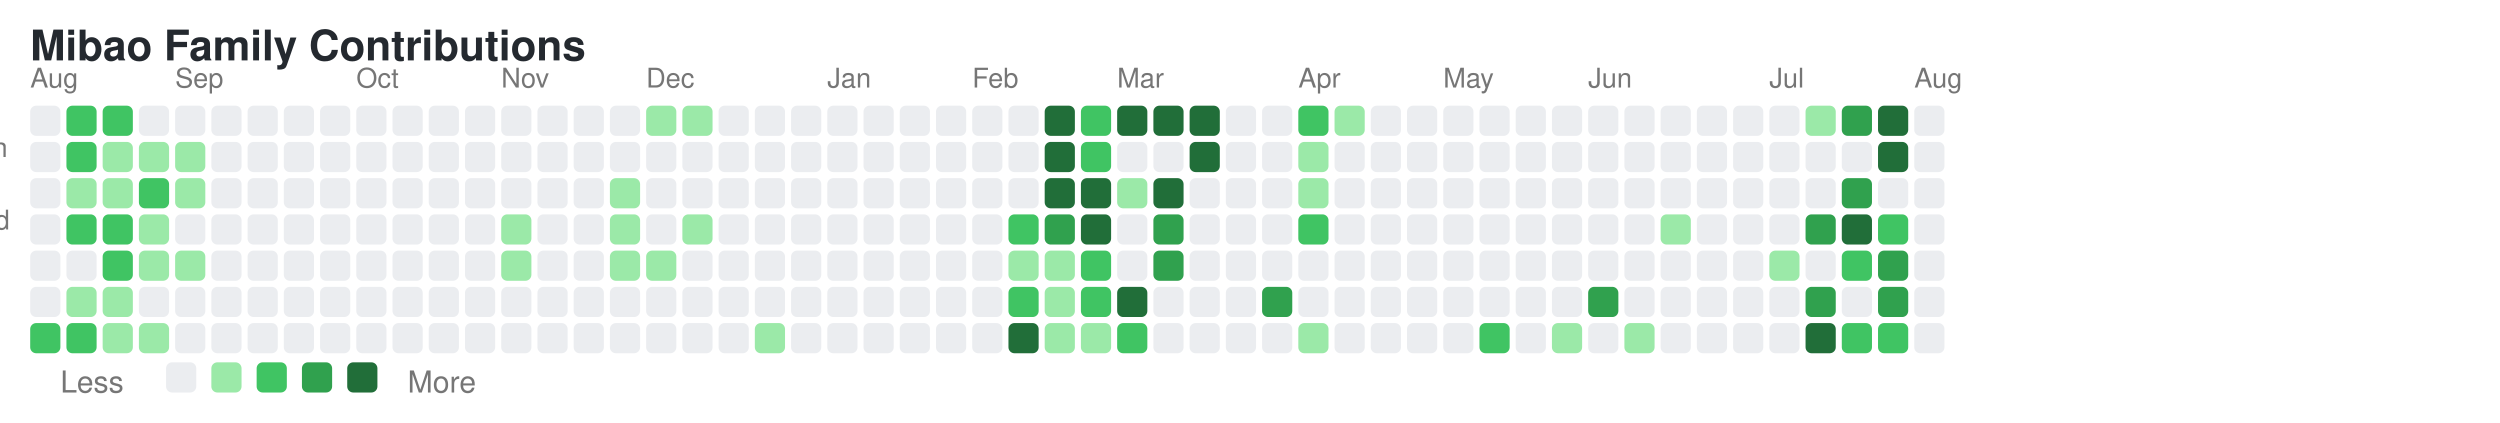
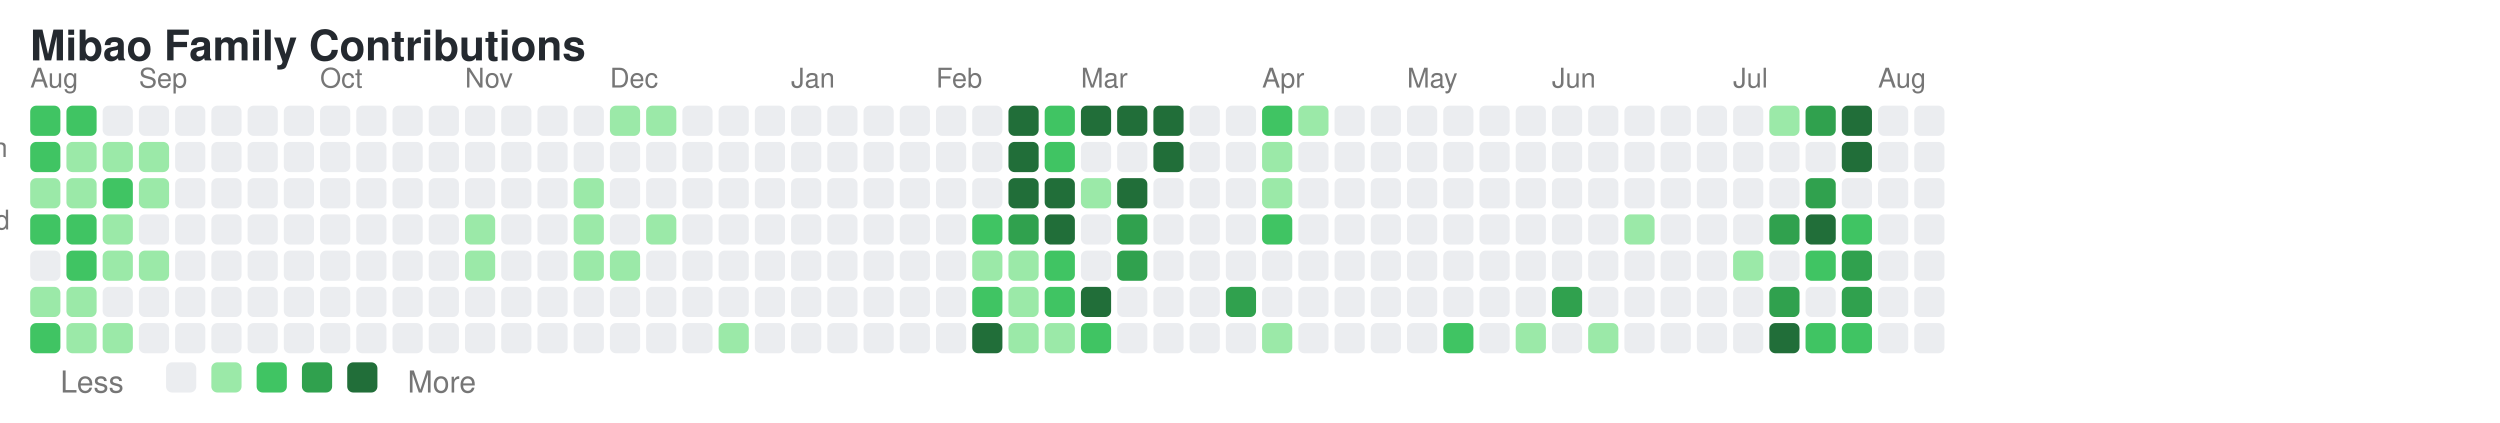
<svg xmlns="http://www.w3.org/2000/svg" width="828" height="140">
  <text x="10" y="20" font-family="-apple-system, BlinkMacSystemFont, Segoe UI, Helvetica, Arial, sans-serif" font-size="14" font-weight="600" fill="#24292f">Mibao Family Contributions</text>
  <g transform="translate(10, 35)">
    <text x="0" y="-6" font-family="-apple-system, BlinkMacSystemFont, Segoe UI, Helvetica, Arial, sans-serif" font-size="9" fill="#767676">Aug</text>
-     <text x="48" y="-6" font-family="-apple-system, BlinkMacSystemFont, Segoe UI, Helvetica, Arial, sans-serif" font-size="9" fill="#767676">Sep</text>
-     <text x="108" y="-6" font-family="-apple-system, BlinkMacSystemFont, Segoe UI, Helvetica, Arial, sans-serif" font-size="9" fill="#767676">Oct</text>
-     <text x="156" y="-6" font-family="-apple-system, BlinkMacSystemFont, Segoe UI, Helvetica, Arial, sans-serif" font-size="9" fill="#767676">Nov</text>
-     <text x="204" y="-6" font-family="-apple-system, BlinkMacSystemFont, Segoe UI, Helvetica, Arial, sans-serif" font-size="9" fill="#767676">Dec</text>
-     <text x="264" y="-6" font-family="-apple-system, BlinkMacSystemFont, Segoe UI, Helvetica, Arial, sans-serif" font-size="9" fill="#767676">Jan</text>
-     <text x="312" y="-6" font-family="-apple-system, BlinkMacSystemFont, Segoe UI, Helvetica, Arial, sans-serif" font-size="9" fill="#767676">Feb</text>
-     <text x="360" y="-6" font-family="-apple-system, BlinkMacSystemFont, Segoe UI, Helvetica, Arial, sans-serif" font-size="9" fill="#767676">Mar</text>
-     <text x="420" y="-6" font-family="-apple-system, BlinkMacSystemFont, Segoe UI, Helvetica, Arial, sans-serif" font-size="9" fill="#767676">Apr</text>
-     <text x="468" y="-6" font-family="-apple-system, BlinkMacSystemFont, Segoe UI, Helvetica, Arial, sans-serif" font-size="9" fill="#767676">May</text>
-     <text x="516" y="-6" font-family="-apple-system, BlinkMacSystemFont, Segoe UI, Helvetica, Arial, sans-serif" font-size="9" fill="#767676">Jun</text>
-     <text x="576" y="-6" font-family="-apple-system, BlinkMacSystemFont, Segoe UI, Helvetica, Arial, sans-serif" font-size="9" fill="#767676">Jul</text>
-     <text x="624" y="-6" font-family="-apple-system, BlinkMacSystemFont, Segoe UI, Helvetica, Arial, sans-serif" font-size="9" fill="#767676">Aug</text>
+     <text x="36" y="-6" font-family="-apple-system, BlinkMacSystemFont, Segoe UI, Helvetica, Arial, sans-serif" font-size="9" fill="#767676">Sep</text>
+     <text x="96" y="-6" font-family="-apple-system, BlinkMacSystemFont, Segoe UI, Helvetica, Arial, sans-serif" font-size="9" fill="#767676">Oct</text>
+     <text x="144" y="-6" font-family="-apple-system, BlinkMacSystemFont, Segoe UI, Helvetica, Arial, sans-serif" font-size="9" fill="#767676">Nov</text>
+     <text x="192" y="-6" font-family="-apple-system, BlinkMacSystemFont, Segoe UI, Helvetica, Arial, sans-serif" font-size="9" fill="#767676">Dec</text>
+     <text x="252" y="-6" font-family="-apple-system, BlinkMacSystemFont, Segoe UI, Helvetica, Arial, sans-serif" font-size="9" fill="#767676">Jan</text>
+     <text x="300" y="-6" font-family="-apple-system, BlinkMacSystemFont, Segoe UI, Helvetica, Arial, sans-serif" font-size="9" fill="#767676">Feb</text>
+     <text x="348" y="-6" font-family="-apple-system, BlinkMacSystemFont, Segoe UI, Helvetica, Arial, sans-serif" font-size="9" fill="#767676">Mar</text>
+     <text x="408" y="-6" font-family="-apple-system, BlinkMacSystemFont, Segoe UI, Helvetica, Arial, sans-serif" font-size="9" fill="#767676">Apr</text>
+     <text x="456" y="-6" font-family="-apple-system, BlinkMacSystemFont, Segoe UI, Helvetica, Arial, sans-serif" font-size="9" fill="#767676">May</text>
+     <text x="504" y="-6" font-family="-apple-system, BlinkMacSystemFont, Segoe UI, Helvetica, Arial, sans-serif" font-size="9" fill="#767676">Jun</text>
+     <text x="564" y="-6" font-family="-apple-system, BlinkMacSystemFont, Segoe UI, Helvetica, Arial, sans-serif" font-size="9" fill="#767676">Jul</text>
+     <text x="612" y="-6" font-family="-apple-system, BlinkMacSystemFont, Segoe UI, Helvetica, Arial, sans-serif" font-size="9" fill="#767676">Aug</text>
    <text x="-25" y="17.0" font-family="-apple-system, BlinkMacSystemFont, Segoe UI, Helvetica, Arial, sans-serif" font-size="9" fill="#767676">Mon</text>
    <text x="-25" y="41.0" font-family="-apple-system, BlinkMacSystemFont, Segoe UI, Helvetica, Arial, sans-serif" font-size="9" fill="#767676">Wed</text>
    <text x="-25" y="65.0" font-family="-apple-system, BlinkMacSystemFont, Segoe UI, Helvetica, Arial, sans-serif" font-size="9" fill="#767676">Fri</text>
-     <rect x="0" y="0" width="10" height="10" fill="#ebedf0" rx="2" />
-     <rect x="0" y="12" width="10" height="10" fill="#ebedf0" rx="2" />
-     <rect x="0" y="24" width="10" height="10" fill="#ebedf0" rx="2" />
-     <rect x="0" y="36" width="10" height="10" fill="#ebedf0" rx="2" />
+     <rect x="0" y="0" width="10" height="10" fill="#40c463" rx="2" />
+     <rect x="0" y="12" width="10" height="10" fill="#40c463" rx="2" />
+     <rect x="0" y="24" width="10" height="10" fill="#9be9a8" rx="2" />
+     <rect x="0" y="36" width="10" height="10" fill="#40c463" rx="2" />
    <rect x="0" y="48" width="10" height="10" fill="#ebedf0" rx="2" />
-     <rect x="0" y="60" width="10" height="10" fill="#ebedf0" rx="2" />
+     <rect x="0" y="60" width="10" height="10" fill="#9be9a8" rx="2" />
    <rect x="0" y="72" width="10" height="10" fill="#40c463" rx="2" />
    <rect x="12" y="0" width="10" height="10" fill="#40c463" rx="2" />
-     <rect x="12" y="12" width="10" height="10" fill="#40c463" rx="2" />
+     <rect x="12" y="12" width="10" height="10" fill="#9be9a8" rx="2" />
    <rect x="12" y="24" width="10" height="10" fill="#9be9a8" rx="2" />
    <rect x="12" y="36" width="10" height="10" fill="#40c463" rx="2" />
-     <rect x="12" y="48" width="10" height="10" fill="#ebedf0" rx="2" />
+     <rect x="12" y="48" width="10" height="10" fill="#40c463" rx="2" />
    <rect x="12" y="60" width="10" height="10" fill="#9be9a8" rx="2" />
-     <rect x="12" y="72" width="10" height="10" fill="#40c463" rx="2" />
-     <rect x="24" y="0" width="10" height="10" fill="#40c463" rx="2" />
+     <rect x="12" y="72" width="10" height="10" fill="#9be9a8" rx="2" />
+     <rect x="24" y="0" width="10" height="10" fill="#ebedf0" rx="2" />
    <rect x="24" y="12" width="10" height="10" fill="#9be9a8" rx="2" />
-     <rect x="24" y="24" width="10" height="10" fill="#9be9a8" rx="2" />
-     <rect x="24" y="36" width="10" height="10" fill="#40c463" rx="2" />
-     <rect x="24" y="48" width="10" height="10" fill="#40c463" rx="2" />
-     <rect x="24" y="60" width="10" height="10" fill="#9be9a8" rx="2" />
+     <rect x="24" y="24" width="10" height="10" fill="#40c463" rx="2" />
+     <rect x="24" y="36" width="10" height="10" fill="#9be9a8" rx="2" />
+     <rect x="24" y="48" width="10" height="10" fill="#9be9a8" rx="2" />
+     <rect x="24" y="60" width="10" height="10" fill="#ebedf0" rx="2" />
    <rect x="24" y="72" width="10" height="10" fill="#9be9a8" rx="2" />
    <rect x="36" y="0" width="10" height="10" fill="#ebedf0" rx="2" />
    <rect x="36" y="12" width="10" height="10" fill="#9be9a8" rx="2" />
-     <rect x="36" y="24" width="10" height="10" fill="#40c463" rx="2" />
-     <rect x="36" y="36" width="10" height="10" fill="#9be9a8" rx="2" />
+     <rect x="36" y="24" width="10" height="10" fill="#9be9a8" rx="2" />
+     <rect x="36" y="36" width="10" height="10" fill="#ebedf0" rx="2" />
    <rect x="36" y="48" width="10" height="10" fill="#9be9a8" rx="2" />
    <rect x="36" y="60" width="10" height="10" fill="#ebedf0" rx="2" />
-     <rect x="36" y="72" width="10" height="10" fill="#9be9a8" rx="2" />
+     <rect x="36" y="72" width="10" height="10" fill="#ebedf0" rx="2" />
    <rect x="48" y="0" width="10" height="10" fill="#ebedf0" rx="2" />
-     <rect x="48" y="12" width="10" height="10" fill="#9be9a8" rx="2" />
-     <rect x="48" y="24" width="10" height="10" fill="#9be9a8" rx="2" />
+     <rect x="48" y="12" width="10" height="10" fill="#ebedf0" rx="2" />
+     <rect x="48" y="24" width="10" height="10" fill="#ebedf0" rx="2" />
    <rect x="48" y="36" width="10" height="10" fill="#ebedf0" rx="2" />
-     <rect x="48" y="48" width="10" height="10" fill="#9be9a8" rx="2" />
+     <rect x="48" y="48" width="10" height="10" fill="#ebedf0" rx="2" />
    <rect x="48" y="60" width="10" height="10" fill="#ebedf0" rx="2" />
    <rect x="48" y="72" width="10" height="10" fill="#ebedf0" rx="2" />
    <rect x="60" y="0" width="10" height="10" fill="#ebedf0" rx="2" />
    <rect x="60" y="12" width="10" height="10" fill="#ebedf0" rx="2" />
    <rect x="60" y="24" width="10" height="10" fill="#ebedf0" rx="2" />
    <rect x="60" y="36" width="10" height="10" fill="#ebedf0" rx="2" />
    <rect x="60" y="48" width="10" height="10" fill="#ebedf0" rx="2" />
    <rect x="60" y="60" width="10" height="10" fill="#ebedf0" rx="2" />
    <rect x="60" y="72" width="10" height="10" fill="#ebedf0" rx="2" />
    <rect x="72" y="0" width="10" height="10" fill="#ebedf0" rx="2" />
    <rect x="72" y="12" width="10" height="10" fill="#ebedf0" rx="2" />
    <rect x="72" y="24" width="10" height="10" fill="#ebedf0" rx="2" />
    <rect x="72" y="36" width="10" height="10" fill="#ebedf0" rx="2" />
    <rect x="72" y="48" width="10" height="10" fill="#ebedf0" rx="2" />
    <rect x="72" y="60" width="10" height="10" fill="#ebedf0" rx="2" />
    <rect x="72" y="72" width="10" height="10" fill="#ebedf0" rx="2" />
    <rect x="84" y="0" width="10" height="10" fill="#ebedf0" rx="2" />
    <rect x="84" y="12" width="10" height="10" fill="#ebedf0" rx="2" />
    <rect x="84" y="24" width="10" height="10" fill="#ebedf0" rx="2" />
    <rect x="84" y="36" width="10" height="10" fill="#ebedf0" rx="2" />
    <rect x="84" y="48" width="10" height="10" fill="#ebedf0" rx="2" />
    <rect x="84" y="60" width="10" height="10" fill="#ebedf0" rx="2" />
    <rect x="84" y="72" width="10" height="10" fill="#ebedf0" rx="2" />
    <rect x="96" y="0" width="10" height="10" fill="#ebedf0" rx="2" />
    <rect x="96" y="12" width="10" height="10" fill="#ebedf0" rx="2" />
    <rect x="96" y="24" width="10" height="10" fill="#ebedf0" rx="2" />
    <rect x="96" y="36" width="10" height="10" fill="#ebedf0" rx="2" />
    <rect x="96" y="48" width="10" height="10" fill="#ebedf0" rx="2" />
    <rect x="96" y="60" width="10" height="10" fill="#ebedf0" rx="2" />
    <rect x="96" y="72" width="10" height="10" fill="#ebedf0" rx="2" />
    <rect x="108" y="0" width="10" height="10" fill="#ebedf0" rx="2" />
    <rect x="108" y="12" width="10" height="10" fill="#ebedf0" rx="2" />
    <rect x="108" y="24" width="10" height="10" fill="#ebedf0" rx="2" />
    <rect x="108" y="36" width="10" height="10" fill="#ebedf0" rx="2" />
    <rect x="108" y="48" width="10" height="10" fill="#ebedf0" rx="2" />
    <rect x="108" y="60" width="10" height="10" fill="#ebedf0" rx="2" />
    <rect x="108" y="72" width="10" height="10" fill="#ebedf0" rx="2" />
    <rect x="120" y="0" width="10" height="10" fill="#ebedf0" rx="2" />
    <rect x="120" y="12" width="10" height="10" fill="#ebedf0" rx="2" />
    <rect x="120" y="24" width="10" height="10" fill="#ebedf0" rx="2" />
    <rect x="120" y="36" width="10" height="10" fill="#ebedf0" rx="2" />
    <rect x="120" y="48" width="10" height="10" fill="#ebedf0" rx="2" />
    <rect x="120" y="60" width="10" height="10" fill="#ebedf0" rx="2" />
    <rect x="120" y="72" width="10" height="10" fill="#ebedf0" rx="2" />
    <rect x="132" y="0" width="10" height="10" fill="#ebedf0" rx="2" />
    <rect x="132" y="12" width="10" height="10" fill="#ebedf0" rx="2" />
    <rect x="132" y="24" width="10" height="10" fill="#ebedf0" rx="2" />
    <rect x="132" y="36" width="10" height="10" fill="#ebedf0" rx="2" />
    <rect x="132" y="48" width="10" height="10" fill="#ebedf0" rx="2" />
    <rect x="132" y="60" width="10" height="10" fill="#ebedf0" rx="2" />
    <rect x="132" y="72" width="10" height="10" fill="#ebedf0" rx="2" />
    <rect x="144" y="0" width="10" height="10" fill="#ebedf0" rx="2" />
    <rect x="144" y="12" width="10" height="10" fill="#ebedf0" rx="2" />
    <rect x="144" y="24" width="10" height="10" fill="#ebedf0" rx="2" />
-     <rect x="144" y="36" width="10" height="10" fill="#ebedf0" rx="2" />
-     <rect x="144" y="48" width="10" height="10" fill="#ebedf0" rx="2" />
+     <rect x="144" y="36" width="10" height="10" fill="#9be9a8" rx="2" />
+     <rect x="144" y="48" width="10" height="10" fill="#9be9a8" rx="2" />
    <rect x="144" y="60" width="10" height="10" fill="#ebedf0" rx="2" />
    <rect x="144" y="72" width="10" height="10" fill="#ebedf0" rx="2" />
    <rect x="156" y="0" width="10" height="10" fill="#ebedf0" rx="2" />
    <rect x="156" y="12" width="10" height="10" fill="#ebedf0" rx="2" />
    <rect x="156" y="24" width="10" height="10" fill="#ebedf0" rx="2" />
-     <rect x="156" y="36" width="10" height="10" fill="#9be9a8" rx="2" />
-     <rect x="156" y="48" width="10" height="10" fill="#9be9a8" rx="2" />
+     <rect x="156" y="36" width="10" height="10" fill="#ebedf0" rx="2" />
+     <rect x="156" y="48" width="10" height="10" fill="#ebedf0" rx="2" />
    <rect x="156" y="60" width="10" height="10" fill="#ebedf0" rx="2" />
    <rect x="156" y="72" width="10" height="10" fill="#ebedf0" rx="2" />
    <rect x="168" y="0" width="10" height="10" fill="#ebedf0" rx="2" />
    <rect x="168" y="12" width="10" height="10" fill="#ebedf0" rx="2" />
    <rect x="168" y="24" width="10" height="10" fill="#ebedf0" rx="2" />
    <rect x="168" y="36" width="10" height="10" fill="#ebedf0" rx="2" />
    <rect x="168" y="48" width="10" height="10" fill="#ebedf0" rx="2" />
    <rect x="168" y="60" width="10" height="10" fill="#ebedf0" rx="2" />
    <rect x="168" y="72" width="10" height="10" fill="#ebedf0" rx="2" />
    <rect x="180" y="0" width="10" height="10" fill="#ebedf0" rx="2" />
    <rect x="180" y="12" width="10" height="10" fill="#ebedf0" rx="2" />
-     <rect x="180" y="24" width="10" height="10" fill="#ebedf0" rx="2" />
-     <rect x="180" y="36" width="10" height="10" fill="#ebedf0" rx="2" />
-     <rect x="180" y="48" width="10" height="10" fill="#ebedf0" rx="2" />
+     <rect x="180" y="24" width="10" height="10" fill="#9be9a8" rx="2" />
+     <rect x="180" y="36" width="10" height="10" fill="#9be9a8" rx="2" />
+     <rect x="180" y="48" width="10" height="10" fill="#9be9a8" rx="2" />
    <rect x="180" y="60" width="10" height="10" fill="#ebedf0" rx="2" />
    <rect x="180" y="72" width="10" height="10" fill="#ebedf0" rx="2" />
-     <rect x="192" y="0" width="10" height="10" fill="#ebedf0" rx="2" />
+     <rect x="192" y="0" width="10" height="10" fill="#9be9a8" rx="2" />
    <rect x="192" y="12" width="10" height="10" fill="#ebedf0" rx="2" />
-     <rect x="192" y="24" width="10" height="10" fill="#9be9a8" rx="2" />
-     <rect x="192" y="36" width="10" height="10" fill="#9be9a8" rx="2" />
+     <rect x="192" y="24" width="10" height="10" fill="#ebedf0" rx="2" />
+     <rect x="192" y="36" width="10" height="10" fill="#ebedf0" rx="2" />
    <rect x="192" y="48" width="10" height="10" fill="#9be9a8" rx="2" />
    <rect x="192" y="60" width="10" height="10" fill="#ebedf0" rx="2" />
    <rect x="192" y="72" width="10" height="10" fill="#ebedf0" rx="2" />
    <rect x="204" y="0" width="10" height="10" fill="#9be9a8" rx="2" />
    <rect x="204" y="12" width="10" height="10" fill="#ebedf0" rx="2" />
    <rect x="204" y="24" width="10" height="10" fill="#ebedf0" rx="2" />
-     <rect x="204" y="36" width="10" height="10" fill="#ebedf0" rx="2" />
-     <rect x="204" y="48" width="10" height="10" fill="#9be9a8" rx="2" />
+     <rect x="204" y="36" width="10" height="10" fill="#9be9a8" rx="2" />
+     <rect x="204" y="48" width="10" height="10" fill="#ebedf0" rx="2" />
    <rect x="204" y="60" width="10" height="10" fill="#ebedf0" rx="2" />
    <rect x="204" y="72" width="10" height="10" fill="#ebedf0" rx="2" />
-     <rect x="216" y="0" width="10" height="10" fill="#9be9a8" rx="2" />
+     <rect x="216" y="0" width="10" height="10" fill="#ebedf0" rx="2" />
    <rect x="216" y="12" width="10" height="10" fill="#ebedf0" rx="2" />
    <rect x="216" y="24" width="10" height="10" fill="#ebedf0" rx="2" />
-     <rect x="216" y="36" width="10" height="10" fill="#9be9a8" rx="2" />
+     <rect x="216" y="36" width="10" height="10" fill="#ebedf0" rx="2" />
    <rect x="216" y="48" width="10" height="10" fill="#ebedf0" rx="2" />
    <rect x="216" y="60" width="10" height="10" fill="#ebedf0" rx="2" />
    <rect x="216" y="72" width="10" height="10" fill="#ebedf0" rx="2" />
    <rect x="228" y="0" width="10" height="10" fill="#ebedf0" rx="2" />
    <rect x="228" y="12" width="10" height="10" fill="#ebedf0" rx="2" />
    <rect x="228" y="24" width="10" height="10" fill="#ebedf0" rx="2" />
    <rect x="228" y="36" width="10" height="10" fill="#ebedf0" rx="2" />
    <rect x="228" y="48" width="10" height="10" fill="#ebedf0" rx="2" />
    <rect x="228" y="60" width="10" height="10" fill="#ebedf0" rx="2" />
-     <rect x="228" y="72" width="10" height="10" fill="#ebedf0" rx="2" />
+     <rect x="228" y="72" width="10" height="10" fill="#9be9a8" rx="2" />
    <rect x="240" y="0" width="10" height="10" fill="#ebedf0" rx="2" />
    <rect x="240" y="12" width="10" height="10" fill="#ebedf0" rx="2" />
    <rect x="240" y="24" width="10" height="10" fill="#ebedf0" rx="2" />
    <rect x="240" y="36" width="10" height="10" fill="#ebedf0" rx="2" />
    <rect x="240" y="48" width="10" height="10" fill="#ebedf0" rx="2" />
    <rect x="240" y="60" width="10" height="10" fill="#ebedf0" rx="2" />
-     <rect x="240" y="72" width="10" height="10" fill="#9be9a8" rx="2" />
+     <rect x="240" y="72" width="10" height="10" fill="#ebedf0" rx="2" />
    <rect x="252" y="0" width="10" height="10" fill="#ebedf0" rx="2" />
    <rect x="252" y="12" width="10" height="10" fill="#ebedf0" rx="2" />
    <rect x="252" y="24" width="10" height="10" fill="#ebedf0" rx="2" />
    <rect x="252" y="36" width="10" height="10" fill="#ebedf0" rx="2" />
    <rect x="252" y="48" width="10" height="10" fill="#ebedf0" rx="2" />
    <rect x="252" y="60" width="10" height="10" fill="#ebedf0" rx="2" />
    <rect x="252" y="72" width="10" height="10" fill="#ebedf0" rx="2" />
    <rect x="264" y="0" width="10" height="10" fill="#ebedf0" rx="2" />
    <rect x="264" y="12" width="10" height="10" fill="#ebedf0" rx="2" />
    <rect x="264" y="24" width="10" height="10" fill="#ebedf0" rx="2" />
    <rect x="264" y="36" width="10" height="10" fill="#ebedf0" rx="2" />
    <rect x="264" y="48" width="10" height="10" fill="#ebedf0" rx="2" />
    <rect x="264" y="60" width="10" height="10" fill="#ebedf0" rx="2" />
    <rect x="264" y="72" width="10" height="10" fill="#ebedf0" rx="2" />
    <rect x="276" y="0" width="10" height="10" fill="#ebedf0" rx="2" />
    <rect x="276" y="12" width="10" height="10" fill="#ebedf0" rx="2" />
    <rect x="276" y="24" width="10" height="10" fill="#ebedf0" rx="2" />
    <rect x="276" y="36" width="10" height="10" fill="#ebedf0" rx="2" />
    <rect x="276" y="48" width="10" height="10" fill="#ebedf0" rx="2" />
    <rect x="276" y="60" width="10" height="10" fill="#ebedf0" rx="2" />
    <rect x="276" y="72" width="10" height="10" fill="#ebedf0" rx="2" />
    <rect x="288" y="0" width="10" height="10" fill="#ebedf0" rx="2" />
    <rect x="288" y="12" width="10" height="10" fill="#ebedf0" rx="2" />
    <rect x="288" y="24" width="10" height="10" fill="#ebedf0" rx="2" />
    <rect x="288" y="36" width="10" height="10" fill="#ebedf0" rx="2" />
    <rect x="288" y="48" width="10" height="10" fill="#ebedf0" rx="2" />
    <rect x="288" y="60" width="10" height="10" fill="#ebedf0" rx="2" />
    <rect x="288" y="72" width="10" height="10" fill="#ebedf0" rx="2" />
    <rect x="300" y="0" width="10" height="10" fill="#ebedf0" rx="2" />
    <rect x="300" y="12" width="10" height="10" fill="#ebedf0" rx="2" />
    <rect x="300" y="24" width="10" height="10" fill="#ebedf0" rx="2" />
    <rect x="300" y="36" width="10" height="10" fill="#ebedf0" rx="2" />
    <rect x="300" y="48" width="10" height="10" fill="#ebedf0" rx="2" />
    <rect x="300" y="60" width="10" height="10" fill="#ebedf0" rx="2" />
    <rect x="300" y="72" width="10" height="10" fill="#ebedf0" rx="2" />
    <rect x="312" y="0" width="10" height="10" fill="#ebedf0" rx="2" />
    <rect x="312" y="12" width="10" height="10" fill="#ebedf0" rx="2" />
    <rect x="312" y="24" width="10" height="10" fill="#ebedf0" rx="2" />
-     <rect x="312" y="36" width="10" height="10" fill="#ebedf0" rx="2" />
-     <rect x="312" y="48" width="10" height="10" fill="#ebedf0" rx="2" />
-     <rect x="312" y="60" width="10" height="10" fill="#ebedf0" rx="2" />
-     <rect x="312" y="72" width="10" height="10" fill="#ebedf0" rx="2" />
-     <rect x="324" y="0" width="10" height="10" fill="#ebedf0" rx="2" />
-     <rect x="324" y="12" width="10" height="10" fill="#ebedf0" rx="2" />
-     <rect x="324" y="24" width="10" height="10" fill="#ebedf0" rx="2" />
-     <rect x="324" y="36" width="10" height="10" fill="#40c463" rx="2" />
+     <rect x="312" y="36" width="10" height="10" fill="#40c463" rx="2" />
+     <rect x="312" y="48" width="10" height="10" fill="#9be9a8" rx="2" />
+     <rect x="312" y="60" width="10" height="10" fill="#40c463" rx="2" />
+     <rect x="312" y="72" width="10" height="10" fill="#216e39" rx="2" />
+     <rect x="324" y="0" width="10" height="10" fill="#216e39" rx="2" />
+     <rect x="324" y="12" width="10" height="10" fill="#216e39" rx="2" />
+     <rect x="324" y="24" width="10" height="10" fill="#216e39" rx="2" />
+     <rect x="324" y="36" width="10" height="10" fill="#30a14e" rx="2" />
    <rect x="324" y="48" width="10" height="10" fill="#9be9a8" rx="2" />
-     <rect x="324" y="60" width="10" height="10" fill="#40c463" rx="2" />
-     <rect x="324" y="72" width="10" height="10" fill="#216e39" rx="2" />
-     <rect x="336" y="0" width="10" height="10" fill="#216e39" rx="2" />
-     <rect x="336" y="12" width="10" height="10" fill="#216e39" rx="2" />
+     <rect x="324" y="60" width="10" height="10" fill="#9be9a8" rx="2" />
+     <rect x="324" y="72" width="10" height="10" fill="#9be9a8" rx="2" />
+     <rect x="336" y="0" width="10" height="10" fill="#40c463" rx="2" />
+     <rect x="336" y="12" width="10" height="10" fill="#40c463" rx="2" />
    <rect x="336" y="24" width="10" height="10" fill="#216e39" rx="2" />
-     <rect x="336" y="36" width="10" height="10" fill="#30a14e" rx="2" />
-     <rect x="336" y="48" width="10" height="10" fill="#9be9a8" rx="2" />
-     <rect x="336" y="60" width="10" height="10" fill="#9be9a8" rx="2" />
+     <rect x="336" y="36" width="10" height="10" fill="#216e39" rx="2" />
+     <rect x="336" y="48" width="10" height="10" fill="#40c463" rx="2" />
+     <rect x="336" y="60" width="10" height="10" fill="#40c463" rx="2" />
    <rect x="336" y="72" width="10" height="10" fill="#9be9a8" rx="2" />
-     <rect x="348" y="0" width="10" height="10" fill="#40c463" rx="2" />
-     <rect x="348" y="12" width="10" height="10" fill="#40c463" rx="2" />
-     <rect x="348" y="24" width="10" height="10" fill="#216e39" rx="2" />
-     <rect x="348" y="36" width="10" height="10" fill="#216e39" rx="2" />
-     <rect x="348" y="48" width="10" height="10" fill="#40c463" rx="2" />
-     <rect x="348" y="60" width="10" height="10" fill="#40c463" rx="2" />
-     <rect x="348" y="72" width="10" height="10" fill="#9be9a8" rx="2" />
+     <rect x="348" y="0" width="10" height="10" fill="#216e39" rx="2" />
+     <rect x="348" y="12" width="10" height="10" fill="#ebedf0" rx="2" />
+     <rect x="348" y="24" width="10" height="10" fill="#9be9a8" rx="2" />
+     <rect x="348" y="36" width="10" height="10" fill="#ebedf0" rx="2" />
+     <rect x="348" y="48" width="10" height="10" fill="#ebedf0" rx="2" />
+     <rect x="348" y="60" width="10" height="10" fill="#216e39" rx="2" />
+     <rect x="348" y="72" width="10" height="10" fill="#40c463" rx="2" />
    <rect x="360" y="0" width="10" height="10" fill="#216e39" rx="2" />
    <rect x="360" y="12" width="10" height="10" fill="#ebedf0" rx="2" />
-     <rect x="360" y="24" width="10" height="10" fill="#9be9a8" rx="2" />
-     <rect x="360" y="36" width="10" height="10" fill="#ebedf0" rx="2" />
-     <rect x="360" y="48" width="10" height="10" fill="#ebedf0" rx="2" />
-     <rect x="360" y="60" width="10" height="10" fill="#216e39" rx="2" />
-     <rect x="360" y="72" width="10" height="10" fill="#40c463" rx="2" />
+     <rect x="360" y="24" width="10" height="10" fill="#216e39" rx="2" />
+     <rect x="360" y="36" width="10" height="10" fill="#30a14e" rx="2" />
+     <rect x="360" y="48" width="10" height="10" fill="#30a14e" rx="2" />
+     <rect x="360" y="60" width="10" height="10" fill="#ebedf0" rx="2" />
+     <rect x="360" y="72" width="10" height="10" fill="#ebedf0" rx="2" />
    <rect x="372" y="0" width="10" height="10" fill="#216e39" rx="2" />
-     <rect x="372" y="12" width="10" height="10" fill="#ebedf0" rx="2" />
-     <rect x="372" y="24" width="10" height="10" fill="#216e39" rx="2" />
-     <rect x="372" y="36" width="10" height="10" fill="#30a14e" rx="2" />
-     <rect x="372" y="48" width="10" height="10" fill="#30a14e" rx="2" />
+     <rect x="372" y="12" width="10" height="10" fill="#216e39" rx="2" />
+     <rect x="372" y="24" width="10" height="10" fill="#ebedf0" rx="2" />
+     <rect x="372" y="36" width="10" height="10" fill="#ebedf0" rx="2" />
+     <rect x="372" y="48" width="10" height="10" fill="#ebedf0" rx="2" />
    <rect x="372" y="60" width="10" height="10" fill="#ebedf0" rx="2" />
    <rect x="372" y="72" width="10" height="10" fill="#ebedf0" rx="2" />
-     <rect x="384" y="0" width="10" height="10" fill="#216e39" rx="2" />
-     <rect x="384" y="12" width="10" height="10" fill="#216e39" rx="2" />
+     <rect x="384" y="0" width="10" height="10" fill="#ebedf0" rx="2" />
+     <rect x="384" y="12" width="10" height="10" fill="#ebedf0" rx="2" />
    <rect x="384" y="24" width="10" height="10" fill="#ebedf0" rx="2" />
    <rect x="384" y="36" width="10" height="10" fill="#ebedf0" rx="2" />
    <rect x="384" y="48" width="10" height="10" fill="#ebedf0" rx="2" />
    <rect x="384" y="60" width="10" height="10" fill="#ebedf0" rx="2" />
    <rect x="384" y="72" width="10" height="10" fill="#ebedf0" rx="2" />
    <rect x="396" y="0" width="10" height="10" fill="#ebedf0" rx="2" />
    <rect x="396" y="12" width="10" height="10" fill="#ebedf0" rx="2" />
    <rect x="396" y="24" width="10" height="10" fill="#ebedf0" rx="2" />
    <rect x="396" y="36" width="10" height="10" fill="#ebedf0" rx="2" />
    <rect x="396" y="48" width="10" height="10" fill="#ebedf0" rx="2" />
-     <rect x="396" y="60" width="10" height="10" fill="#ebedf0" rx="2" />
+     <rect x="396" y="60" width="10" height="10" fill="#30a14e" rx="2" />
    <rect x="396" y="72" width="10" height="10" fill="#ebedf0" rx="2" />
-     <rect x="408" y="0" width="10" height="10" fill="#ebedf0" rx="2" />
-     <rect x="408" y="12" width="10" height="10" fill="#ebedf0" rx="2" />
-     <rect x="408" y="24" width="10" height="10" fill="#ebedf0" rx="2" />
-     <rect x="408" y="36" width="10" height="10" fill="#ebedf0" rx="2" />
+     <rect x="408" y="0" width="10" height="10" fill="#40c463" rx="2" />
+     <rect x="408" y="12" width="10" height="10" fill="#9be9a8" rx="2" />
+     <rect x="408" y="24" width="10" height="10" fill="#9be9a8" rx="2" />
+     <rect x="408" y="36" width="10" height="10" fill="#40c463" rx="2" />
    <rect x="408" y="48" width="10" height="10" fill="#ebedf0" rx="2" />
-     <rect x="408" y="60" width="10" height="10" fill="#30a14e" rx="2" />
-     <rect x="408" y="72" width="10" height="10" fill="#ebedf0" rx="2" />
-     <rect x="420" y="0" width="10" height="10" fill="#40c463" rx="2" />
-     <rect x="420" y="12" width="10" height="10" fill="#9be9a8" rx="2" />
-     <rect x="420" y="24" width="10" height="10" fill="#9be9a8" rx="2" />
-     <rect x="420" y="36" width="10" height="10" fill="#40c463" rx="2" />
+     <rect x="408" y="60" width="10" height="10" fill="#ebedf0" rx="2" />
+     <rect x="408" y="72" width="10" height="10" fill="#9be9a8" rx="2" />
+     <rect x="420" y="0" width="10" height="10" fill="#9be9a8" rx="2" />
+     <rect x="420" y="12" width="10" height="10" fill="#ebedf0" rx="2" />
+     <rect x="420" y="24" width="10" height="10" fill="#ebedf0" rx="2" />
+     <rect x="420" y="36" width="10" height="10" fill="#ebedf0" rx="2" />
    <rect x="420" y="48" width="10" height="10" fill="#ebedf0" rx="2" />
    <rect x="420" y="60" width="10" height="10" fill="#ebedf0" rx="2" />
-     <rect x="420" y="72" width="10" height="10" fill="#9be9a8" rx="2" />
-     <rect x="432" y="0" width="10" height="10" fill="#9be9a8" rx="2" />
+     <rect x="420" y="72" width="10" height="10" fill="#ebedf0" rx="2" />
+     <rect x="432" y="0" width="10" height="10" fill="#ebedf0" rx="2" />
    <rect x="432" y="12" width="10" height="10" fill="#ebedf0" rx="2" />
    <rect x="432" y="24" width="10" height="10" fill="#ebedf0" rx="2" />
    <rect x="432" y="36" width="10" height="10" fill="#ebedf0" rx="2" />
    <rect x="432" y="48" width="10" height="10" fill="#ebedf0" rx="2" />
    <rect x="432" y="60" width="10" height="10" fill="#ebedf0" rx="2" />
    <rect x="432" y="72" width="10" height="10" fill="#ebedf0" rx="2" />
    <rect x="444" y="0" width="10" height="10" fill="#ebedf0" rx="2" />
    <rect x="444" y="12" width="10" height="10" fill="#ebedf0" rx="2" />
    <rect x="444" y="24" width="10" height="10" fill="#ebedf0" rx="2" />
    <rect x="444" y="36" width="10" height="10" fill="#ebedf0" rx="2" />
    <rect x="444" y="48" width="10" height="10" fill="#ebedf0" rx="2" />
    <rect x="444" y="60" width="10" height="10" fill="#ebedf0" rx="2" />
    <rect x="444" y="72" width="10" height="10" fill="#ebedf0" rx="2" />
    <rect x="456" y="0" width="10" height="10" fill="#ebedf0" rx="2" />
    <rect x="456" y="12" width="10" height="10" fill="#ebedf0" rx="2" />
    <rect x="456" y="24" width="10" height="10" fill="#ebedf0" rx="2" />
    <rect x="456" y="36" width="10" height="10" fill="#ebedf0" rx="2" />
    <rect x="456" y="48" width="10" height="10" fill="#ebedf0" rx="2" />
    <rect x="456" y="60" width="10" height="10" fill="#ebedf0" rx="2" />
    <rect x="456" y="72" width="10" height="10" fill="#ebedf0" rx="2" />
    <rect x="468" y="0" width="10" height="10" fill="#ebedf0" rx="2" />
    <rect x="468" y="12" width="10" height="10" fill="#ebedf0" rx="2" />
    <rect x="468" y="24" width="10" height="10" fill="#ebedf0" rx="2" />
    <rect x="468" y="36" width="10" height="10" fill="#ebedf0" rx="2" />
    <rect x="468" y="48" width="10" height="10" fill="#ebedf0" rx="2" />
    <rect x="468" y="60" width="10" height="10" fill="#ebedf0" rx="2" />
-     <rect x="468" y="72" width="10" height="10" fill="#ebedf0" rx="2" />
+     <rect x="468" y="72" width="10" height="10" fill="#40c463" rx="2" />
    <rect x="480" y="0" width="10" height="10" fill="#ebedf0" rx="2" />
    <rect x="480" y="12" width="10" height="10" fill="#ebedf0" rx="2" />
    <rect x="480" y="24" width="10" height="10" fill="#ebedf0" rx="2" />
    <rect x="480" y="36" width="10" height="10" fill="#ebedf0" rx="2" />
    <rect x="480" y="48" width="10" height="10" fill="#ebedf0" rx="2" />
    <rect x="480" y="60" width="10" height="10" fill="#ebedf0" rx="2" />
-     <rect x="480" y="72" width="10" height="10" fill="#40c463" rx="2" />
+     <rect x="480" y="72" width="10" height="10" fill="#ebedf0" rx="2" />
    <rect x="492" y="0" width="10" height="10" fill="#ebedf0" rx="2" />
    <rect x="492" y="12" width="10" height="10" fill="#ebedf0" rx="2" />
    <rect x="492" y="24" width="10" height="10" fill="#ebedf0" rx="2" />
    <rect x="492" y="36" width="10" height="10" fill="#ebedf0" rx="2" />
    <rect x="492" y="48" width="10" height="10" fill="#ebedf0" rx="2" />
    <rect x="492" y="60" width="10" height="10" fill="#ebedf0" rx="2" />
-     <rect x="492" y="72" width="10" height="10" fill="#ebedf0" rx="2" />
+     <rect x="492" y="72" width="10" height="10" fill="#9be9a8" rx="2" />
    <rect x="504" y="0" width="10" height="10" fill="#ebedf0" rx="2" />
    <rect x="504" y="12" width="10" height="10" fill="#ebedf0" rx="2" />
    <rect x="504" y="24" width="10" height="10" fill="#ebedf0" rx="2" />
    <rect x="504" y="36" width="10" height="10" fill="#ebedf0" rx="2" />
    <rect x="504" y="48" width="10" height="10" fill="#ebedf0" rx="2" />
-     <rect x="504" y="60" width="10" height="10" fill="#ebedf0" rx="2" />
-     <rect x="504" y="72" width="10" height="10" fill="#9be9a8" rx="2" />
+     <rect x="504" y="60" width="10" height="10" fill="#30a14e" rx="2" />
+     <rect x="504" y="72" width="10" height="10" fill="#ebedf0" rx="2" />
    <rect x="516" y="0" width="10" height="10" fill="#ebedf0" rx="2" />
    <rect x="516" y="12" width="10" height="10" fill="#ebedf0" rx="2" />
    <rect x="516" y="24" width="10" height="10" fill="#ebedf0" rx="2" />
    <rect x="516" y="36" width="10" height="10" fill="#ebedf0" rx="2" />
    <rect x="516" y="48" width="10" height="10" fill="#ebedf0" rx="2" />
-     <rect x="516" y="60" width="10" height="10" fill="#30a14e" rx="2" />
-     <rect x="516" y="72" width="10" height="10" fill="#ebedf0" rx="2" />
+     <rect x="516" y="60" width="10" height="10" fill="#ebedf0" rx="2" />
+     <rect x="516" y="72" width="10" height="10" fill="#9be9a8" rx="2" />
    <rect x="528" y="0" width="10" height="10" fill="#ebedf0" rx="2" />
    <rect x="528" y="12" width="10" height="10" fill="#ebedf0" rx="2" />
    <rect x="528" y="24" width="10" height="10" fill="#ebedf0" rx="2" />
-     <rect x="528" y="36" width="10" height="10" fill="#ebedf0" rx="2" />
+     <rect x="528" y="36" width="10" height="10" fill="#9be9a8" rx="2" />
    <rect x="528" y="48" width="10" height="10" fill="#ebedf0" rx="2" />
    <rect x="528" y="60" width="10" height="10" fill="#ebedf0" rx="2" />
-     <rect x="528" y="72" width="10" height="10" fill="#9be9a8" rx="2" />
+     <rect x="528" y="72" width="10" height="10" fill="#ebedf0" rx="2" />
    <rect x="540" y="0" width="10" height="10" fill="#ebedf0" rx="2" />
    <rect x="540" y="12" width="10" height="10" fill="#ebedf0" rx="2" />
    <rect x="540" y="24" width="10" height="10" fill="#ebedf0" rx="2" />
-     <rect x="540" y="36" width="10" height="10" fill="#9be9a8" rx="2" />
+     <rect x="540" y="36" width="10" height="10" fill="#ebedf0" rx="2" />
    <rect x="540" y="48" width="10" height="10" fill="#ebedf0" rx="2" />
    <rect x="540" y="60" width="10" height="10" fill="#ebedf0" rx="2" />
    <rect x="540" y="72" width="10" height="10" fill="#ebedf0" rx="2" />
    <rect x="552" y="0" width="10" height="10" fill="#ebedf0" rx="2" />
    <rect x="552" y="12" width="10" height="10" fill="#ebedf0" rx="2" />
    <rect x="552" y="24" width="10" height="10" fill="#ebedf0" rx="2" />
    <rect x="552" y="36" width="10" height="10" fill="#ebedf0" rx="2" />
    <rect x="552" y="48" width="10" height="10" fill="#ebedf0" rx="2" />
    <rect x="552" y="60" width="10" height="10" fill="#ebedf0" rx="2" />
    <rect x="552" y="72" width="10" height="10" fill="#ebedf0" rx="2" />
    <rect x="564" y="0" width="10" height="10" fill="#ebedf0" rx="2" />
    <rect x="564" y="12" width="10" height="10" fill="#ebedf0" rx="2" />
    <rect x="564" y="24" width="10" height="10" fill="#ebedf0" rx="2" />
    <rect x="564" y="36" width="10" height="10" fill="#ebedf0" rx="2" />
-     <rect x="564" y="48" width="10" height="10" fill="#ebedf0" rx="2" />
+     <rect x="564" y="48" width="10" height="10" fill="#9be9a8" rx="2" />
    <rect x="564" y="60" width="10" height="10" fill="#ebedf0" rx="2" />
    <rect x="564" y="72" width="10" height="10" fill="#ebedf0" rx="2" />
-     <rect x="576" y="0" width="10" height="10" fill="#ebedf0" rx="2" />
+     <rect x="576" y="0" width="10" height="10" fill="#9be9a8" rx="2" />
    <rect x="576" y="12" width="10" height="10" fill="#ebedf0" rx="2" />
    <rect x="576" y="24" width="10" height="10" fill="#ebedf0" rx="2" />
-     <rect x="576" y="36" width="10" height="10" fill="#ebedf0" rx="2" />
-     <rect x="576" y="48" width="10" height="10" fill="#9be9a8" rx="2" />
-     <rect x="576" y="60" width="10" height="10" fill="#ebedf0" rx="2" />
-     <rect x="576" y="72" width="10" height="10" fill="#ebedf0" rx="2" />
-     <rect x="588" y="0" width="10" height="10" fill="#9be9a8" rx="2" />
+     <rect x="576" y="36" width="10" height="10" fill="#30a14e" rx="2" />
+     <rect x="576" y="48" width="10" height="10" fill="#ebedf0" rx="2" />
+     <rect x="576" y="60" width="10" height="10" fill="#30a14e" rx="2" />
+     <rect x="576" y="72" width="10" height="10" fill="#216e39" rx="2" />
+     <rect x="588" y="0" width="10" height="10" fill="#30a14e" rx="2" />
    <rect x="588" y="12" width="10" height="10" fill="#ebedf0" rx="2" />
-     <rect x="588" y="24" width="10" height="10" fill="#ebedf0" rx="2" />
-     <rect x="588" y="36" width="10" height="10" fill="#30a14e" rx="2" />
-     <rect x="588" y="48" width="10" height="10" fill="#ebedf0" rx="2" />
-     <rect x="588" y="60" width="10" height="10" fill="#30a14e" rx="2" />
-     <rect x="588" y="72" width="10" height="10" fill="#216e39" rx="2" />
-     <rect x="600" y="0" width="10" height="10" fill="#30a14e" rx="2" />
-     <rect x="600" y="12" width="10" height="10" fill="#ebedf0" rx="2" />
-     <rect x="600" y="24" width="10" height="10" fill="#30a14e" rx="2" />
-     <rect x="600" y="36" width="10" height="10" fill="#216e39" rx="2" />
-     <rect x="600" y="48" width="10" height="10" fill="#40c463" rx="2" />
-     <rect x="600" y="60" width="10" height="10" fill="#ebedf0" rx="2" />
+     <rect x="588" y="24" width="10" height="10" fill="#30a14e" rx="2" />
+     <rect x="588" y="36" width="10" height="10" fill="#216e39" rx="2" />
+     <rect x="588" y="48" width="10" height="10" fill="#40c463" rx="2" />
+     <rect x="588" y="60" width="10" height="10" fill="#ebedf0" rx="2" />
+     <rect x="588" y="72" width="10" height="10" fill="#40c463" rx="2" />
+     <rect x="600" y="0" width="10" height="10" fill="#216e39" rx="2" />
+     <rect x="600" y="12" width="10" height="10" fill="#216e39" rx="2" />
+     <rect x="600" y="24" width="10" height="10" fill="#ebedf0" rx="2" />
+     <rect x="600" y="36" width="10" height="10" fill="#40c463" rx="2" />
+     <rect x="600" y="48" width="10" height="10" fill="#30a14e" rx="2" />
+     <rect x="600" y="60" width="10" height="10" fill="#30a14e" rx="2" />
    <rect x="600" y="72" width="10" height="10" fill="#40c463" rx="2" />
-     <rect x="612" y="0" width="10" height="10" fill="#216e39" rx="2" />
-     <rect x="612" y="12" width="10" height="10" fill="#216e39" rx="2" />
+     <rect x="612" y="0" width="10" height="10" fill="#ebedf0" rx="2" />
+     <rect x="612" y="12" width="10" height="10" fill="#ebedf0" rx="2" />
    <rect x="612" y="24" width="10" height="10" fill="#ebedf0" rx="2" />
-     <rect x="612" y="36" width="10" height="10" fill="#40c463" rx="2" />
-     <rect x="612" y="48" width="10" height="10" fill="#30a14e" rx="2" />
-     <rect x="612" y="60" width="10" height="10" fill="#30a14e" rx="2" />
-     <rect x="612" y="72" width="10" height="10" fill="#40c463" rx="2" />
+     <rect x="612" y="36" width="10" height="10" fill="#ebedf0" rx="2" />
+     <rect x="612" y="48" width="10" height="10" fill="#ebedf0" rx="2" />
+     <rect x="612" y="60" width="10" height="10" fill="#ebedf0" rx="2" />
+     <rect x="612" y="72" width="10" height="10" fill="#ebedf0" rx="2" />
    <rect x="624" y="0" width="10" height="10" fill="#ebedf0" rx="2" />
    <rect x="624" y="12" width="10" height="10" fill="#ebedf0" rx="2" />
    <rect x="624" y="24" width="10" height="10" fill="#ebedf0" rx="2" />
    <rect x="624" y="36" width="10" height="10" fill="#ebedf0" rx="2" />
    <rect x="624" y="48" width="10" height="10" fill="#ebedf0" rx="2" />
    <rect x="624" y="60" width="10" height="10" fill="#ebedf0" rx="2" />
    <rect x="624" y="72" width="10" height="10" fill="#ebedf0" rx="2" />
    <text x="10" y="95" font-family="-apple-system, BlinkMacSystemFont, Segoe UI, Helvetica, Arial, sans-serif" font-size="10" fill="#767676">Less</text>
    <rect x="45" y="85" width="10" height="10" fill="#ebedf0" rx="2" />
    <rect x="60" y="85" width="10" height="10" fill="#9be9a8" rx="2" />
    <rect x="75" y="85" width="10" height="10" fill="#40c463" rx="2" />
    <rect x="90" y="85" width="10" height="10" fill="#30a14e" rx="2" />
    <rect x="105" y="85" width="10" height="10" fill="#216e39" rx="2" />
    <text x="125" y="95" font-family="-apple-system, BlinkMacSystemFont, Segoe UI, Helvetica, Arial, sans-serif" font-size="10" fill="#767676">More</text>
  </g>
</svg>
